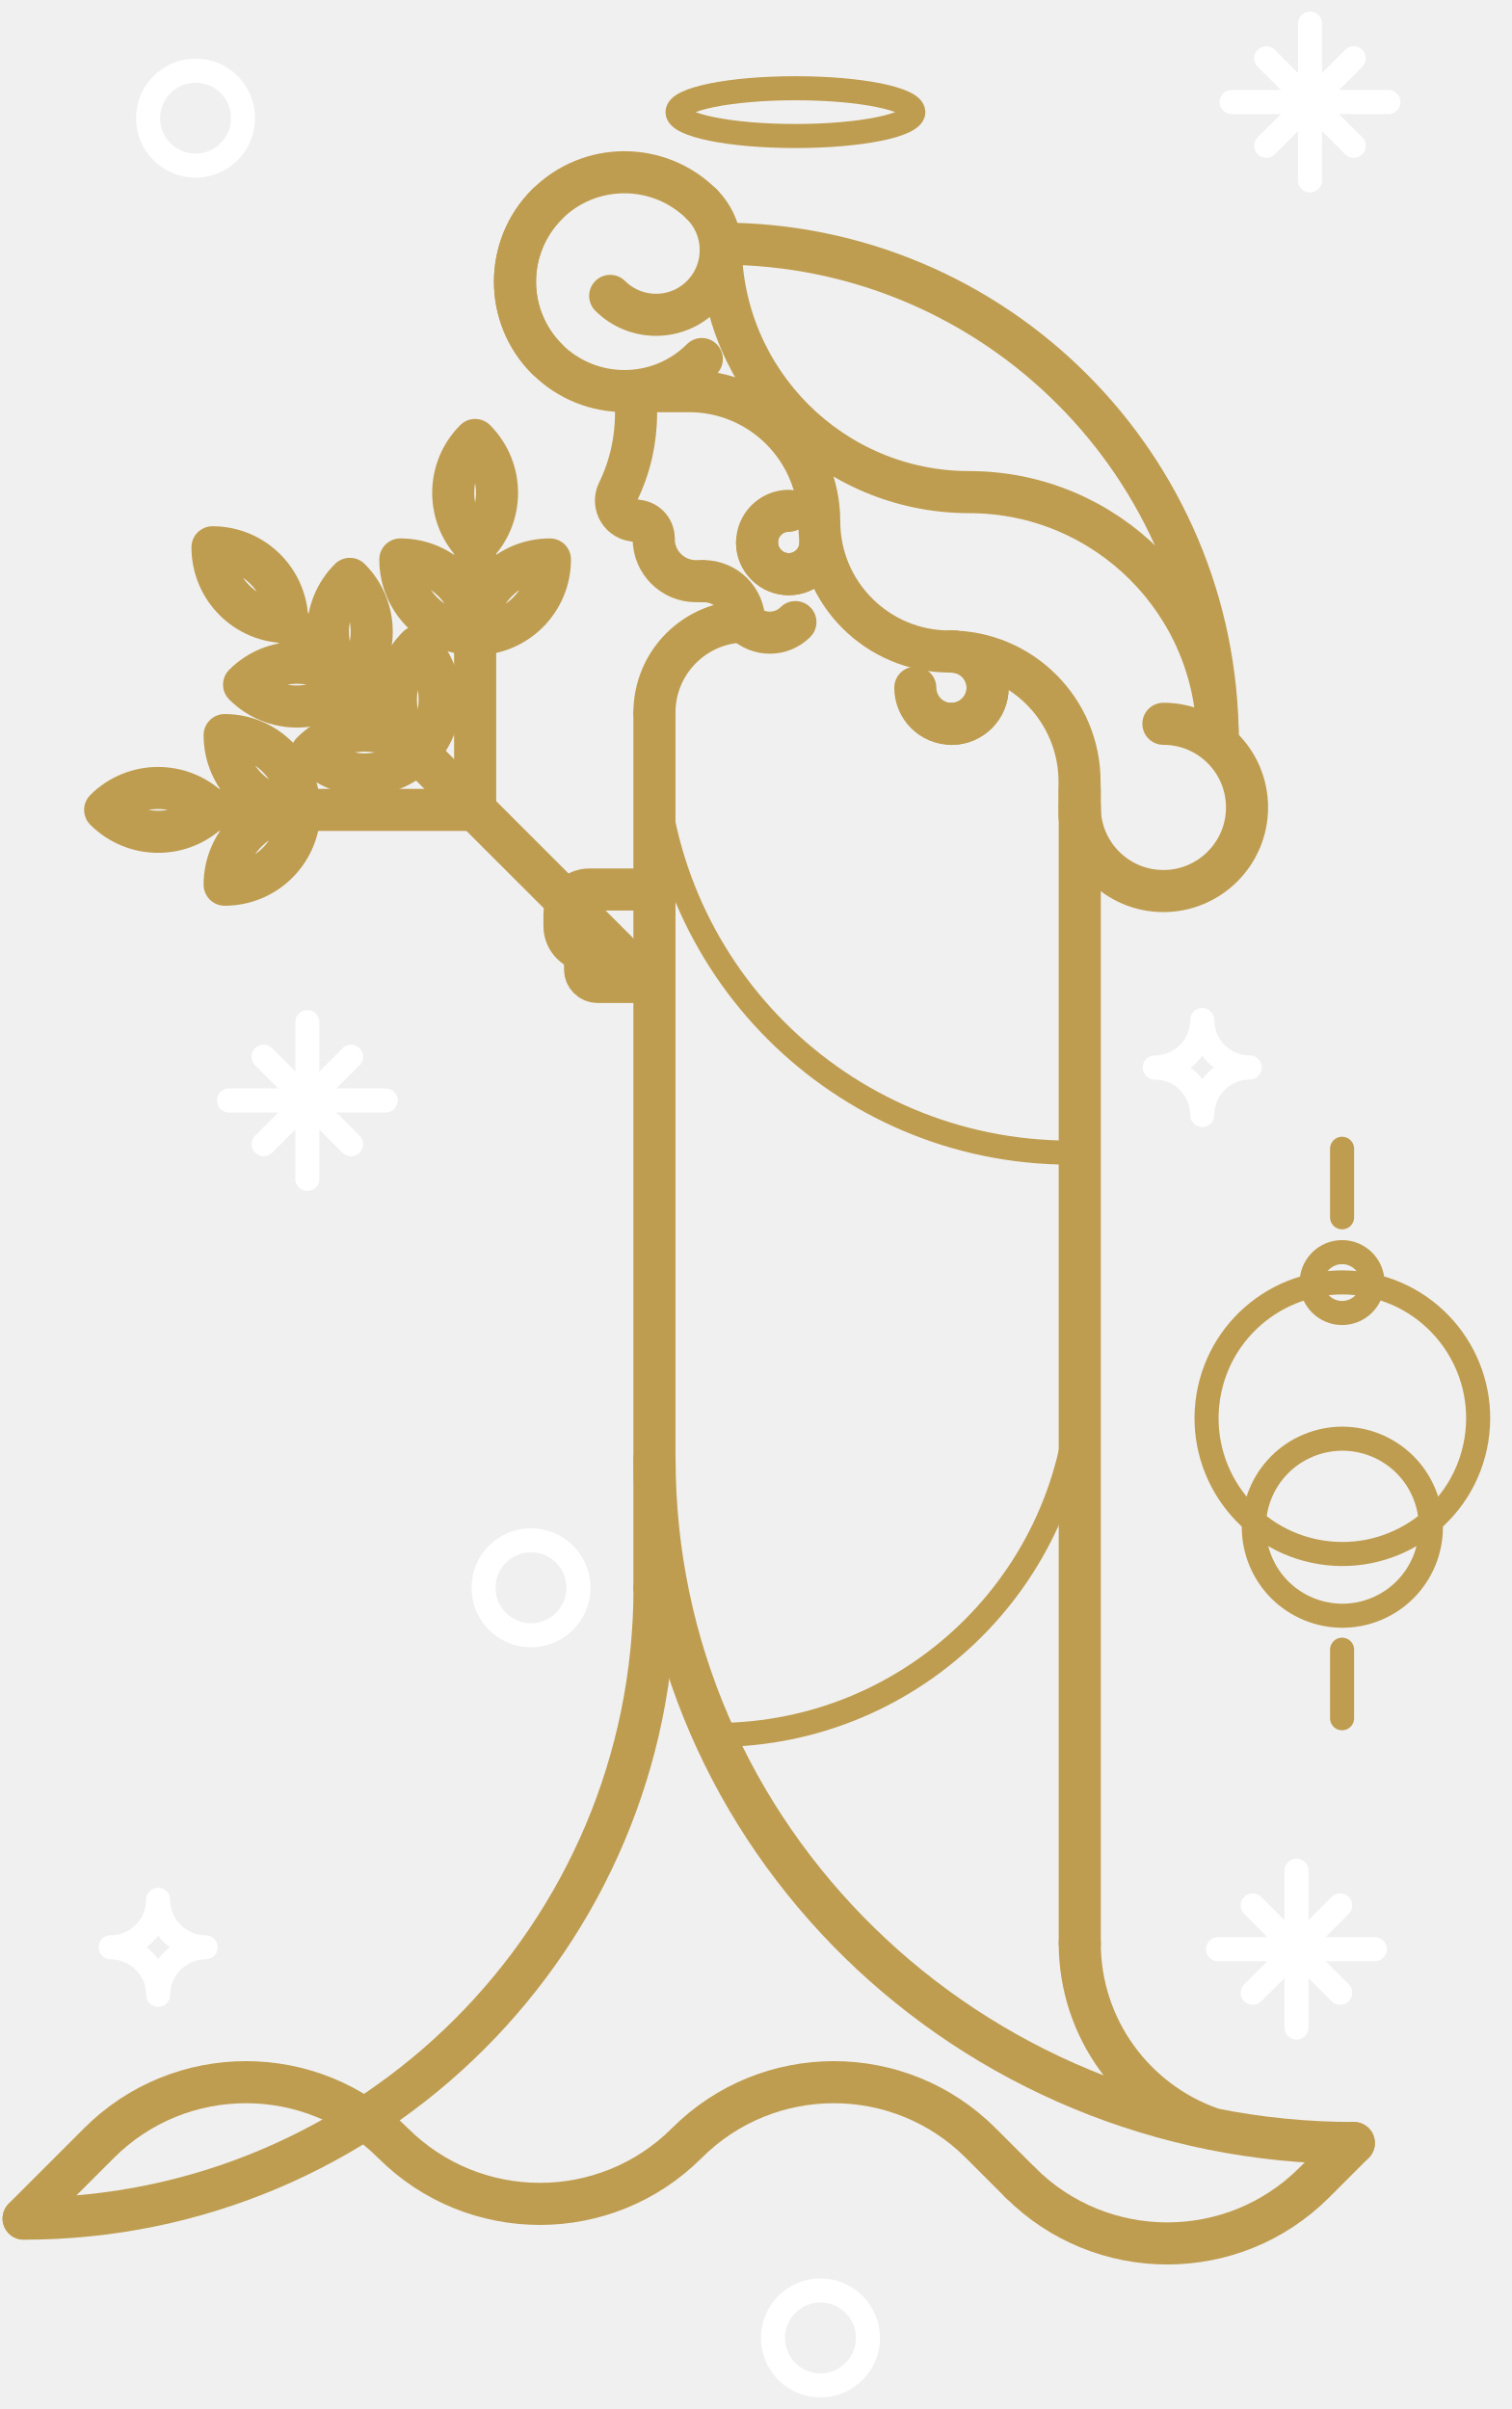
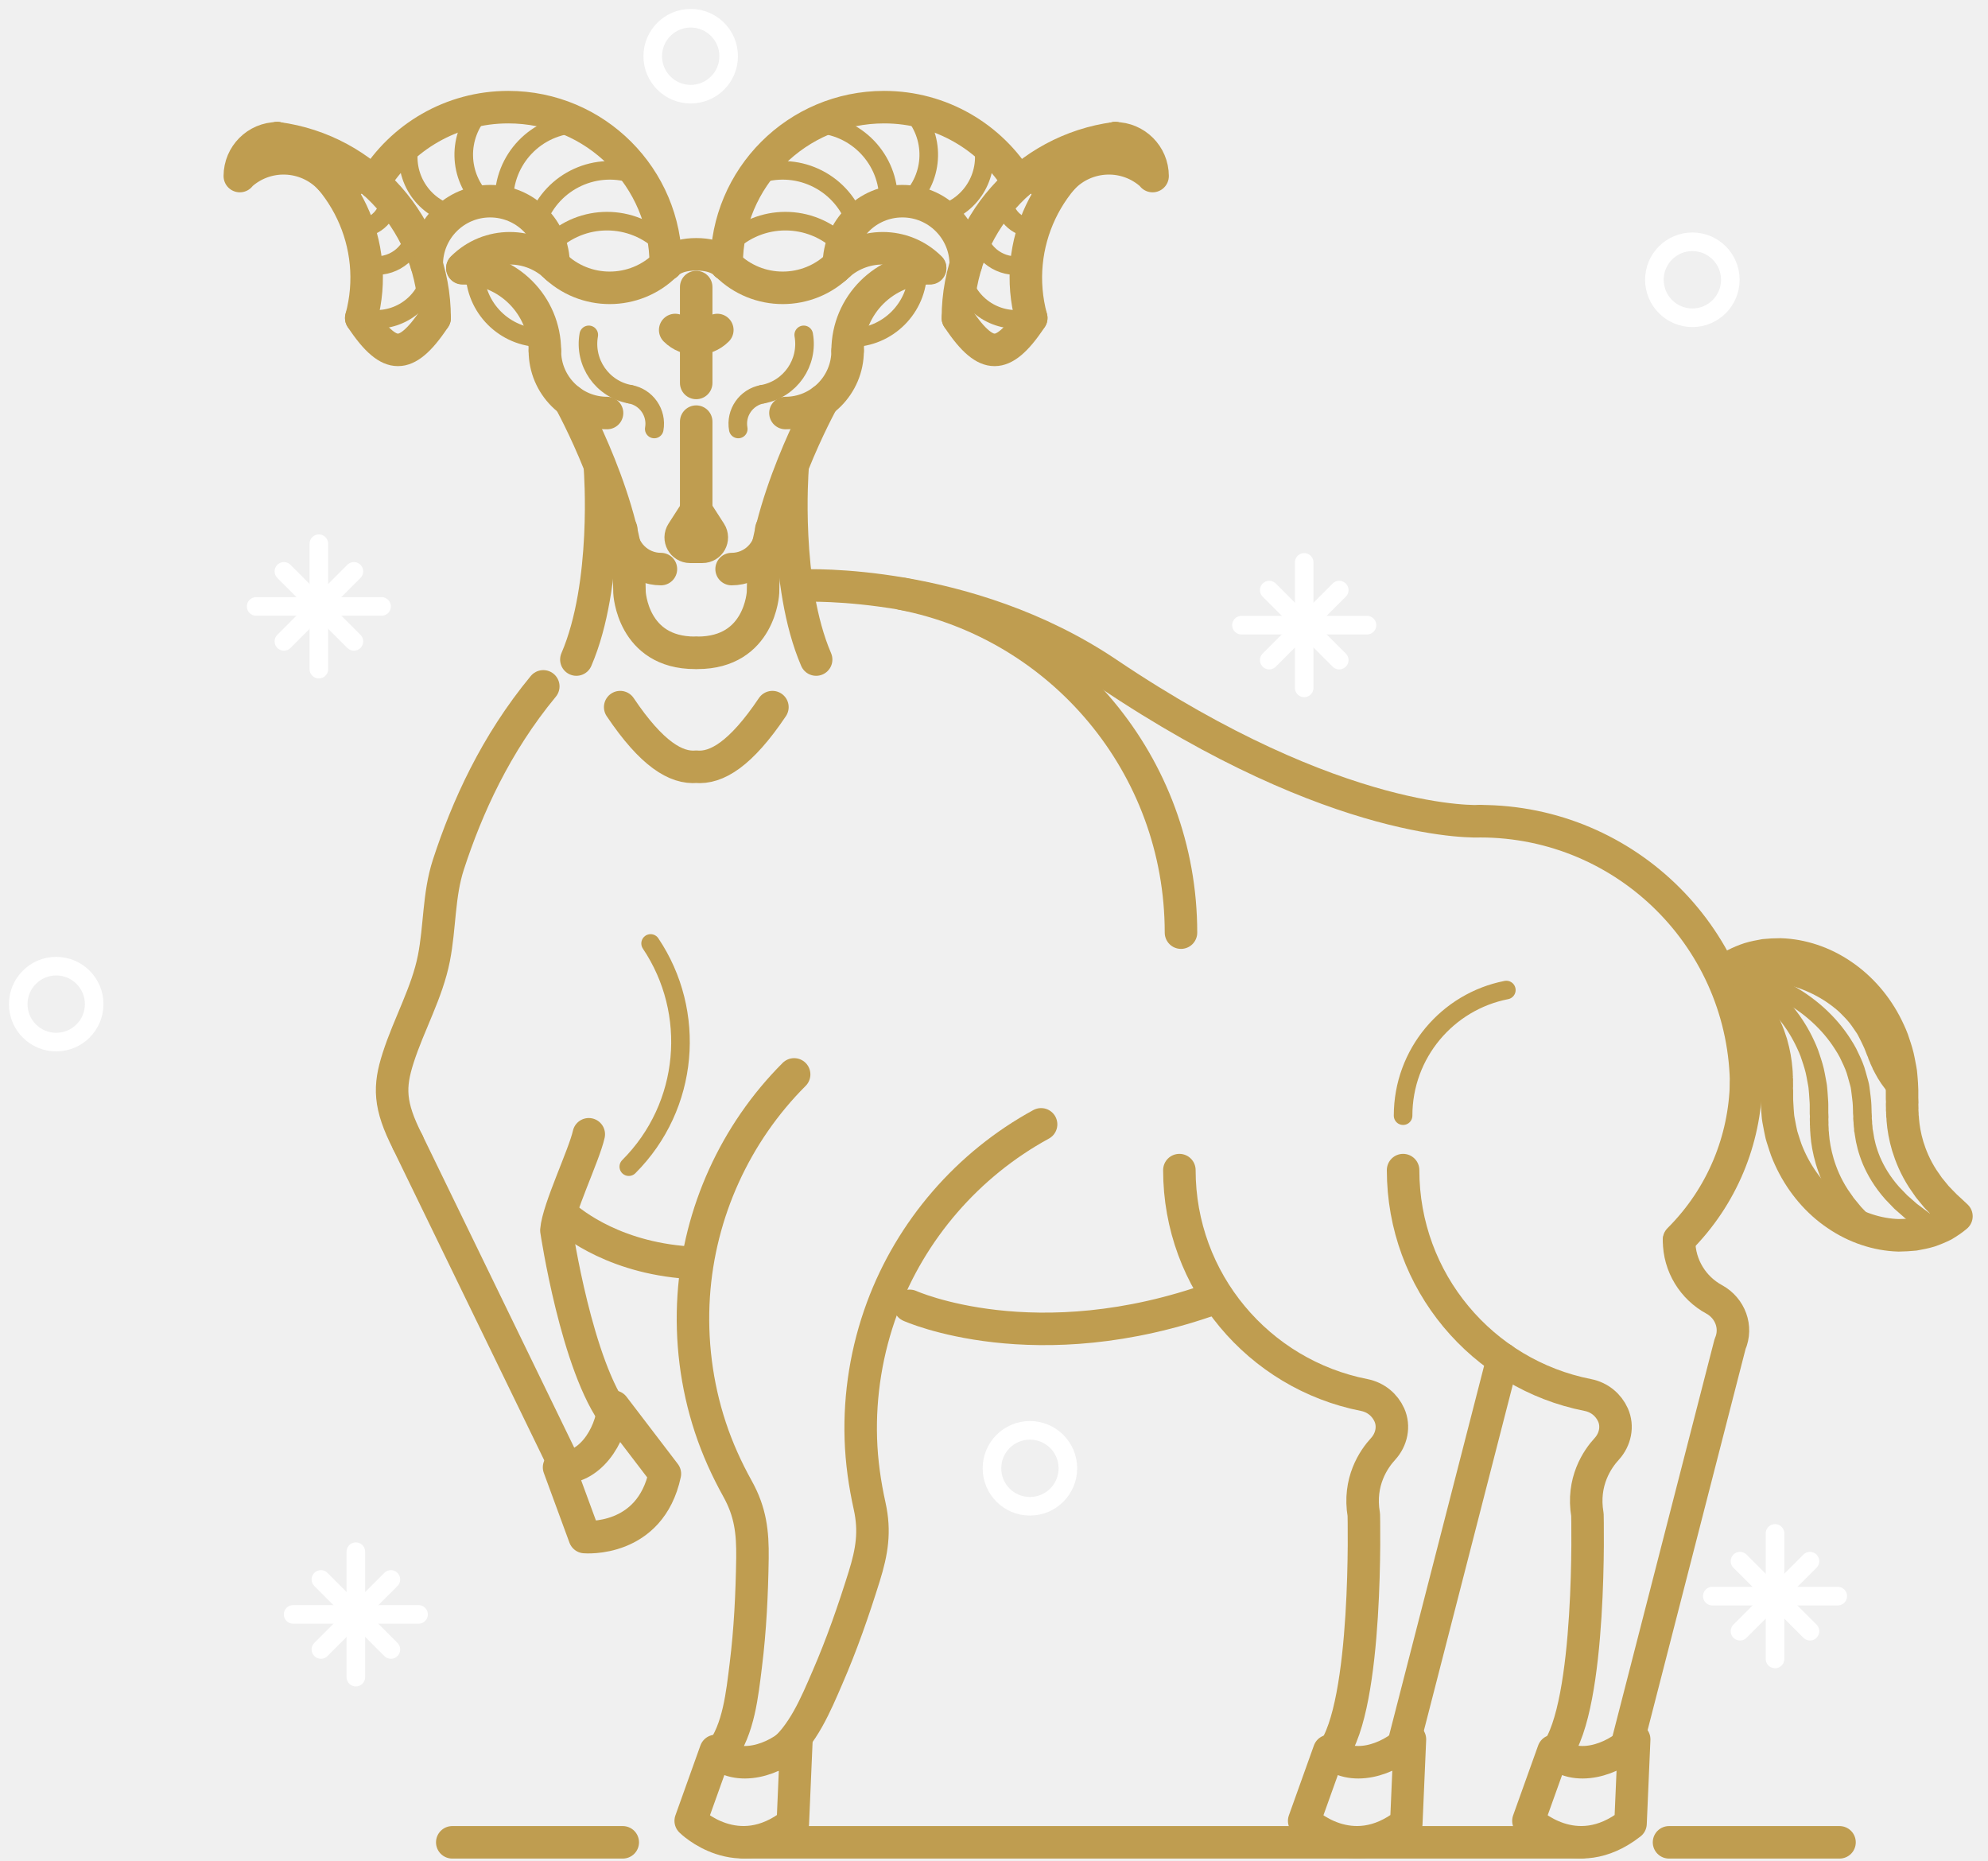
- <svg xmlns="http://www.w3.org/2000/svg" width="64" height="102" viewBox="0 0 64 102" fill="none">
-   <path d="M34.737 101C35.847 101 36.747 100.1 36.747 98.99C36.747 97.88 35.847 96.98 34.737 96.98C33.626 96.98 32.726 97.88 32.726 98.99C32.726 100.1 33.626 101 34.737 101Z" stroke="white" stroke-width="1.019" stroke-miterlimit="10" stroke-linecap="round" stroke-linejoin="round" />
-   <path d="M22.482 69.239C23.592 69.239 24.492 68.338 24.492 67.228C24.492 66.118 23.592 65.218 22.482 65.218C21.372 65.218 20.472 66.118 20.472 67.228C20.472 68.338 21.372 69.239 22.482 69.239Z" stroke="white" stroke-width="1.019" stroke-miterlimit="10" stroke-linecap="round" stroke-linejoin="round" />
-   <path d="M52.911 45.2C51.803 45.2 50.901 46.102 50.901 47.211C50.901 46.102 49.999 45.2 48.891 45.2C49.999 45.2 50.901 44.299 50.901 43.19C50.901 44.299 51.798 45.2 52.911 45.2Z" stroke="white" stroke-width="1.019" stroke-miterlimit="10" stroke-linecap="round" stroke-linejoin="round" />
-   <path d="M8.28 7.013C9.39 7.013 10.29 6.113 10.29 5.003C10.29 3.893 9.39 2.993 8.28 2.993C7.169 2.993 6.269 3.893 6.269 5.003C6.269 6.113 7.169 7.013 8.28 7.013Z" stroke="white" stroke-width="1.019" stroke-miterlimit="10" stroke-linecap="round" stroke-linejoin="round" />
-   <path d="M8.706 82.451C7.598 82.451 6.696 83.353 6.696 84.462C6.696 83.353 5.794 82.451 4.686 82.451C5.794 82.451 6.696 81.55 6.696 80.441C6.696 81.55 7.593 82.451 8.706 82.451Z" stroke="white" stroke-width="1.019" stroke-miterlimit="10" stroke-linecap="round" stroke-linejoin="round" />
-   <path d="M13.012 43.278V49.916" stroke="white" stroke-width="1.019" stroke-miterlimit="10" stroke-linecap="round" stroke-linejoin="round" />
-   <path d="M9.696 46.595H16.329" stroke="white" stroke-width="1.019" stroke-miterlimit="10" stroke-linecap="round" stroke-linejoin="round" />
-   <path d="M11.161 44.743L14.864 48.447" stroke="white" stroke-width="1.019" stroke-miterlimit="10" stroke-linecap="round" stroke-linejoin="round" />
-   <path d="M11.161 48.447L14.864 44.743" stroke="white" stroke-width="1.019" stroke-miterlimit="10" stroke-linecap="round" stroke-linejoin="round" />
-   <path d="M55.462 1V7.637" stroke="white" stroke-width="1.019" stroke-miterlimit="10" stroke-linecap="round" stroke-linejoin="round" />
-   <path d="M52.146 4.321H58.783" stroke="white" stroke-width="1.019" stroke-miterlimit="10" stroke-linecap="round" stroke-linejoin="round" />
-   <path d="M53.611 2.469L57.314 6.173" stroke="white" stroke-width="1.019" stroke-miterlimit="10" stroke-linecap="round" stroke-linejoin="round" />
-   <path d="M53.611 6.173L57.314 2.469" stroke="white" stroke-width="1.019" stroke-miterlimit="10" stroke-linecap="round" stroke-linejoin="round" />
-   <path d="M54.891 79.21V85.847" stroke="white" stroke-width="1.019" stroke-miterlimit="10" stroke-linecap="round" stroke-linejoin="round" />
-   <path d="M51.57 82.531H58.207" stroke="white" stroke-width="1.019" stroke-miterlimit="10" stroke-linecap="round" stroke-linejoin="round" />
-   <path d="M53.039 80.679L56.742 84.378" stroke="white" stroke-width="1.019" stroke-miterlimit="10" stroke-linecap="round" stroke-linejoin="round" />
-   <path d="M53.039 84.378L56.742 80.679" stroke="white" stroke-width="1.019" stroke-miterlimit="10" stroke-linecap="round" stroke-linejoin="round" />
-   <path d="M29.713 15.203C27.906 17.01 24.972 17.01 23.16 15.203C21.352 13.395 21.352 10.461 23.16 8.649C24.968 6.841 27.901 6.841 29.713 8.649" stroke="#BF9D50" stroke-width="1.782" stroke-miterlimit="10" stroke-linecap="round" stroke-linejoin="round" />
-   <path d="M23.16 15.203C21.352 13.395 21.352 10.461 23.16 8.649" stroke="#BF9D50" stroke-width="1.782" stroke-miterlimit="10" stroke-linecap="round" stroke-linejoin="round" />
-   <path d="M29.713 8.649C30.782 9.718 30.782 11.455 29.713 12.528C28.645 13.597 26.907 13.597 25.834 12.528" stroke="#BF9D50" stroke-width="1.782" stroke-miterlimit="10" stroke-linecap="round" stroke-linejoin="round" />
-   <path d="M30.514 10.316C30.514 16.126 35.225 20.837 41.035 20.837C46.846 20.837 51.556 25.548 51.556 31.358" stroke="#BF9D50" stroke-width="1.782" stroke-miterlimit="10" stroke-linecap="round" stroke-linejoin="round" />
-   <path d="M51.556 31.358C51.556 19.738 42.135 10.316 30.514 10.316" stroke="#BF9D50" stroke-width="1.782" stroke-miterlimit="10" stroke-linecap="round" stroke-linejoin="round" />
-   <path d="M26.344 16.562H29.172C32.216 16.562 34.684 19.03 34.684 22.073C34.684 25.117 37.151 27.585 40.195 27.585C43.239 27.585 45.706 30.052 45.706 33.096V34.578" stroke="#BF9D50" stroke-width="1.782" stroke-miterlimit="10" stroke-linecap="round" stroke-linejoin="round" />
-   <path d="M40.283 27.589C41.128 27.589 41.814 28.275 41.814 29.119C41.814 29.964 41.128 30.65 40.283 30.65C39.439 30.65 38.752 29.964 38.752 29.119" stroke="#BF9D50" stroke-width="1.782" stroke-miterlimit="10" stroke-linecap="round" stroke-linejoin="round" />
-   <path d="M40.283 27.589C41.128 27.589 41.814 28.275 41.814 29.119C41.814 29.964 41.128 30.65 40.283 30.65" stroke="#BF9D50" stroke-width="1.782" stroke-miterlimit="10" stroke-linecap="round" stroke-linejoin="round" />
-   <path d="M34.736 22.971C34.736 23.709 34.134 24.312 33.395 24.312C32.656 24.312 32.053 23.709 32.053 22.971C32.053 22.232 32.656 21.629 33.395 21.629" stroke="#BF9D50" stroke-width="1.782" stroke-miterlimit="10" stroke-linecap="round" stroke-linejoin="round" />
-   <path d="M34.736 22.971C34.736 23.71 34.134 24.312 33.395 24.312C32.656 24.312 32.053 23.71 32.053 22.971" stroke="#BF9D50" stroke-width="1.782" stroke-miterlimit="10" stroke-linecap="round" stroke-linejoin="round" />
-   <path d="M49.256 30.646C51.213 30.646 52.797 32.234 52.797 34.187C52.797 36.14 51.209 37.728 49.256 37.728C47.303 37.728 45.715 36.14 45.715 34.187" stroke="#BF9D50" stroke-width="1.782" stroke-miterlimit="10" stroke-linecap="round" stroke-linejoin="round" />
-   <path d="M26.929 16.654V17.503C26.929 18.656 26.67 19.79 26.164 20.824C25.891 21.387 26.3 22.047 26.929 22.047" stroke="#BF9D50" stroke-width="1.782" stroke-miterlimit="10" stroke-linecap="round" stroke-linejoin="round" />
-   <path d="M27.677 22.821C27.677 23.806 28.477 24.607 29.463 24.607H29.727" stroke="#BF9D50" stroke-width="1.782" stroke-miterlimit="10" stroke-linecap="round" stroke-linejoin="round" />
-   <path d="M26.929 22.047C27.343 22.047 27.677 22.381 27.677 22.795" stroke="#BF9D50" stroke-width="1.782" stroke-miterlimit="10" stroke-linecap="round" stroke-linejoin="round" />
-   <path d="M29.788 24.607C30.738 24.607 31.508 25.377 31.508 26.327" stroke="#BF9D50" stroke-width="1.782" stroke-miterlimit="10" stroke-linecap="round" stroke-linejoin="round" />
-   <path d="M33.676 26.34C33.078 26.938 32.106 26.938 31.508 26.34" stroke="#BF9D50" stroke-width="1.782" stroke-miterlimit="10" stroke-linecap="round" stroke-linejoin="round" />
-   <path d="M8.997 23.173C10.747 23.173 12.163 24.589 12.163 26.34C10.413 26.34 8.997 24.924 8.997 23.173Z" stroke="#BF9D50" stroke-width="1.782" stroke-miterlimit="10" stroke-linecap="round" stroke-linejoin="round" />
-   <path d="M10.334 28.988C11.57 27.752 13.575 27.752 14.811 28.988C13.575 30.224 11.57 30.224 10.334 28.988Z" stroke="#BF9D50" stroke-width="1.782" stroke-miterlimit="10" stroke-linecap="round" stroke-linejoin="round" />
-   <path d="M14.811 24.51C13.575 25.746 13.575 27.752 14.811 28.987C16.047 27.752 16.047 25.746 14.811 24.51Z" stroke="#BF9D50" stroke-width="1.782" stroke-miterlimit="10" stroke-linecap="round" stroke-linejoin="round" />
-   <path d="M13.206 31.86C14.442 30.624 16.448 30.624 17.684 31.86C16.448 33.1 14.442 33.1 13.206 31.86Z" stroke="#BF9D50" stroke-width="1.782" stroke-miterlimit="10" stroke-linecap="round" stroke-linejoin="round" />
-   <path d="M17.688 27.382C16.452 28.618 16.452 30.624 17.688 31.86C18.924 30.624 18.924 28.618 17.688 27.382Z" stroke="#BF9D50" stroke-width="1.782" stroke-miterlimit="10" stroke-linecap="round" stroke-linejoin="round" />
-   <path d="M12.163 26.34L26.098 40.27" stroke="#BF9D50" stroke-width="1.782" stroke-miterlimit="10" stroke-linecap="round" stroke-linejoin="round" />
-   <path d="M4.453 34.292C5.689 33.056 7.695 33.056 8.931 34.292C7.699 35.528 5.693 35.528 4.453 34.292Z" stroke="#BF9D50" stroke-width="1.782" stroke-miterlimit="10" stroke-linecap="round" stroke-linejoin="round" />
-   <path d="M9.511 37.459C9.511 35.709 10.927 34.292 12.678 34.292C12.678 36.043 11.262 37.459 9.511 37.459Z" stroke="#BF9D50" stroke-width="1.782" stroke-miterlimit="10" stroke-linecap="round" stroke-linejoin="round" />
-   <path d="M9.511 31.125C9.511 32.876 10.927 34.292 12.678 34.292C12.678 32.542 11.262 31.125 9.511 31.125Z" stroke="#BF9D50" stroke-width="1.782" stroke-miterlimit="10" stroke-linecap="round" stroke-linejoin="round" />
-   <path d="M8.935 34.292H20.116" stroke="#BF9D50" stroke-width="1.782" stroke-miterlimit="10" stroke-linecap="round" stroke-linejoin="round" />
-   <path d="M20.116 18.629C18.88 19.865 18.88 21.871 20.116 23.107C21.352 21.871 21.352 19.87 20.116 18.629Z" stroke="#BF9D50" stroke-width="1.782" stroke-miterlimit="10" stroke-linecap="round" stroke-linejoin="round" />
-   <path d="M23.283 23.688C21.532 23.688 20.116 25.104 20.116 26.854C21.866 26.854 23.283 25.438 23.283 23.688Z" stroke="#BF9D50" stroke-width="1.782" stroke-miterlimit="10" stroke-linecap="round" stroke-linejoin="round" />
-   <path d="M16.949 23.688C18.7 23.688 20.116 25.104 20.116 26.854C18.37 26.854 16.949 25.438 16.949 23.688Z" stroke="#BF9D50" stroke-width="1.782" stroke-miterlimit="10" stroke-linecap="round" stroke-linejoin="round" />
-   <path d="M20.116 23.111V34.292" stroke="#BF9D50" stroke-width="1.782" stroke-miterlimit="10" stroke-linecap="round" stroke-linejoin="round" />
-   <path d="M57.319 90.738C40.969 90.738 27.712 77.767 27.712 61.765" stroke="#BF9D50" stroke-width="1.782" stroke-miterlimit="10" stroke-linecap="round" stroke-linejoin="round" />
-   <path d="M27.712 67.228C27.712 81.981 15.753 93.941 1 93.941" stroke="#BF9D50" stroke-width="1.782" stroke-miterlimit="10" stroke-linecap="round" stroke-linejoin="round" />
-   <path d="M45.715 58.044C45.715 66.56 38.814 73.461 30.299 73.461" stroke="#BF9D50" stroke-width="1.019" stroke-miterlimit="10" stroke-linecap="round" stroke-linejoin="round" />
-   <path d="M27.708 30.171C27.708 28.042 29.436 26.314 31.565 26.314" stroke="#BF9D50" stroke-width="1.782" stroke-miterlimit="10" stroke-linecap="round" stroke-linejoin="round" />
-   <path d="M45.315 48.803C35.59 48.803 27.708 40.921 27.708 31.196" stroke="#BF9D50" stroke-width="1.019" stroke-miterlimit="10" stroke-linecap="round" stroke-linejoin="round" />
-   <path d="M45.715 33.417V82.276" stroke="#BF9D50" stroke-width="1.782" stroke-miterlimit="10" stroke-linecap="round" stroke-linejoin="round" />
-   <path d="M27.708 67.228V30.21" stroke="#BF9D50" stroke-width="1.782" stroke-miterlimit="10" stroke-linecap="round" stroke-linejoin="round" />
-   <path d="M1 93.932L4.193 90.739C7.629 87.303 13.201 87.303 16.637 90.739C20.072 94.174 25.645 94.174 29.08 90.739C32.515 87.303 38.088 87.303 41.523 90.739L43.199 92.414" stroke="#BF9D50" stroke-width="1.782" stroke-miterlimit="10" stroke-linecap="round" stroke-linejoin="round" />
-   <path d="M43.199 92.414C46.635 95.849 52.207 95.849 55.643 92.414L57.319 90.738" stroke="#BF9D50" stroke-width="1.782" stroke-miterlimit="10" stroke-linecap="round" stroke-linejoin="round" />
-   <path d="M51.262 90.114C48.033 88.974 45.715 85.895 45.715 82.275" stroke="#BF9D50" stroke-width="1.782" stroke-miterlimit="10" stroke-linecap="round" stroke-linejoin="round" />
-   <path d="M27.708 37.662H24.959C24.374 37.662 23.899 38.137 23.899 38.722V39.214C23.899 39.799 24.374 40.274 24.959 40.274H25.451H26.08" stroke="#BF9D50" stroke-width="1.782" stroke-miterlimit="10" stroke-linecap="round" stroke-linejoin="round" />
-   <path d="M27.69 41.576H25.297C25.007 41.576 24.77 41.339 24.77 41.049V40.802C24.77 40.512 25.007 40.274 25.297 40.274" stroke="#BF9D50" stroke-width="1.782" stroke-miterlimit="10" stroke-linecap="round" stroke-linejoin="round" />
-   <path d="M33.676 5.759C36.434 5.759 38.669 5.306 38.669 4.747C38.669 4.189 36.434 3.736 33.676 3.736C30.919 3.736 28.684 4.189 28.684 4.747C28.684 5.306 30.919 5.759 33.676 5.759Z" stroke="#BF9D50" stroke-width="1.019" stroke-miterlimit="10" stroke-linecap="round" stroke-linejoin="round" />
-   <path d="M62.508 60.97C63.016 57.836 60.888 54.883 57.754 54.374C54.62 53.866 51.667 55.994 51.158 59.128C50.65 62.262 52.778 65.215 55.912 65.724C59.046 66.232 61.999 64.104 62.508 60.97Z" stroke="#BF9D50" stroke-width="1.019" stroke-miterlimit="10" stroke-linecap="round" stroke-linejoin="round" />
-   <path d="M58.268 68.126C60.18 67.334 61.088 65.142 60.296 63.23C59.504 61.318 57.312 60.41 55.399 61.202C53.487 61.994 52.579 64.186 53.371 66.098C54.163 68.01 56.356 68.918 58.268 68.126Z" stroke="#BF9D50" stroke-width="1.019" stroke-miterlimit="10" stroke-linecap="round" stroke-linejoin="round" />
-   <path d="M56.821 55.594C57.533 55.594 58.11 55.017 58.11 54.305C58.11 53.594 57.533 53.017 56.821 53.017C56.11 53.017 55.533 53.594 55.533 54.305C55.533 55.017 56.11 55.594 56.821 55.594Z" stroke="#BF9D50" stroke-width="1.019" stroke-miterlimit="10" stroke-linecap="round" stroke-linejoin="round" />
-   <path d="M56.821 48.64V51.543" stroke="#BF9D50" stroke-width="1.019" stroke-miterlimit="10" stroke-linecap="round" stroke-linejoin="round" />
-   <path d="M56.821 69.85V72.753" stroke="#BF9D50" stroke-width="1.019" stroke-miterlimit="10" stroke-linecap="round" stroke-linejoin="round" />
+ <svg xmlns="http://www.w3.org/2000/svg" width="109" height="102" viewBox="0 0 109 102" fill="none">
+   <path d="M37.871 5.163C39.02 5.163 39.952 4.231 39.952 3.082C39.952 1.932 39.02 1 37.871 1C36.721 1 35.789 1.932 35.789 3.082C35.789 4.231 36.721 5.163 37.871 5.163Z" stroke="white" stroke-width="1.019" stroke-miterlimit="10" stroke-linecap="round" stroke-linejoin="round" />
+   <path d="M3.082 57.13C4.231 57.13 5.163 56.199 5.163 55.049C5.163 53.899 4.231 52.967 3.082 52.967C1.932 52.967 1 53.899 1 55.049C1 56.199 1.932 57.13 3.082 57.13Z" stroke="white" stroke-width="1.019" stroke-miterlimit="10" stroke-linecap="round" stroke-linejoin="round" />
+   <path d="M92.79 17.42C93.94 17.42 94.872 16.488 94.872 15.338C94.872 14.188 93.94 13.256 92.79 13.256C91.641 13.256 90.709 14.188 90.709 15.338C90.709 16.488 91.641 17.42 92.79 17.42Z" stroke="white" stroke-width="1.019" stroke-miterlimit="10" stroke-linecap="round" stroke-linejoin="round" />
+   <path d="M56.469 82.577C57.619 82.577 58.551 81.645 58.551 80.495C58.551 79.346 57.619 78.414 56.469 78.414C55.319 78.414 54.388 79.346 54.388 80.495C54.388 81.645 55.319 82.577 56.469 82.577Z" stroke="white" stroke-width="1.019" stroke-miterlimit="10" stroke-linecap="round" stroke-linejoin="round" />
+   <path d="M17.483 29.807V36.684" stroke="white" stroke-width="1.019" stroke-miterlimit="10" stroke-linecap="round" stroke-linejoin="round" />
+   <path d="M14.044 33.246H20.921" stroke="white" stroke-width="1.019" stroke-miterlimit="10" stroke-linecap="round" stroke-linejoin="round" />
+   <path d="M15.566 31.324L19.404 35.162" stroke="white" stroke-width="1.019" stroke-miterlimit="10" stroke-linecap="round" stroke-linejoin="round" />
+   <path d="M15.566 35.162L19.404 31.324" stroke="white" stroke-width="1.019" stroke-miterlimit="10" stroke-linecap="round" stroke-linejoin="round" />
+   <path d="M71.507 30.833V37.71" stroke="white" stroke-width="1.019" stroke-miterlimit="10" stroke-linecap="round" stroke-linejoin="round" />
+   <path d="M68.069 34.272H74.951" stroke="white" stroke-width="1.019" stroke-miterlimit="10" stroke-linecap="round" stroke-linejoin="round" />
+   <path d="M69.591 32.351L73.428 36.188" stroke="white" stroke-width="1.019" stroke-miterlimit="10" stroke-linecap="round" stroke-linejoin="round" />
+   <path d="M69.591 36.188L73.428 32.351" stroke="white" stroke-width="1.019" stroke-miterlimit="10" stroke-linecap="round" stroke-linejoin="round" />
+   <path d="M19.511 85.067V91.944" stroke="white" stroke-width="1.019" stroke-miterlimit="10" stroke-linecap="round" stroke-linejoin="round" />
+   <path d="M16.072 88.505H22.949" stroke="white" stroke-width="1.019" stroke-miterlimit="10" stroke-linecap="round" stroke-linejoin="round" />
+   <path d="M17.595 86.589L21.432 90.427" stroke="white" stroke-width="1.019" stroke-miterlimit="10" stroke-linecap="round" stroke-linejoin="round" />
+   <path d="M17.595 90.427L21.432 86.589" stroke="white" stroke-width="1.019" stroke-miterlimit="10" stroke-linecap="round" stroke-linejoin="round" />
+   <path d="M97.323 84.065V90.947" stroke="white" stroke-width="1.019" stroke-miterlimit="10" stroke-linecap="round" stroke-linejoin="round" />
+   <path d="M93.885 87.503H100.762" stroke="white" stroke-width="1.019" stroke-miterlimit="10" stroke-linecap="round" stroke-linejoin="round" />
+   <path d="M95.402 85.587L99.239 89.425" stroke="white" stroke-width="1.019" stroke-miterlimit="10" stroke-linecap="round" stroke-linejoin="round" />
+   <path d="M95.402 89.425L99.239 85.587" stroke="white" stroke-width="1.019" stroke-miterlimit="10" stroke-linecap="round" stroke-linejoin="round" />
+   <path d="M94.638 53.322C95.421 53.206 96.224 53.186 96.997 53.279C98.354 53.429 99.628 53.916 100.645 54.66C100.898 54.849 101.146 55.044 101.355 55.268C101.574 55.487 101.783 55.71 101.953 55.958C102.041 56.08 102.128 56.206 102.211 56.333C102.299 56.455 102.357 56.596 102.43 56.727C102.498 56.858 102.561 56.994 102.624 57.13L102.673 57.233L102.702 57.301L102.756 57.437L102.809 57.573L102.834 57.641L102.848 57.67C102.868 57.714 102.887 57.753 102.902 57.797C102.921 57.889 102.97 57.967 103.004 58.055C103.023 58.098 103.028 58.147 103.052 58.186C103.077 58.225 103.096 58.269 103.116 58.312C103.14 58.356 103.145 58.405 103.174 58.444C103.198 58.483 103.223 58.526 103.242 58.57C103.422 58.925 103.665 59.29 104.015 59.684" stroke="#BF9D50" stroke-width="1.019" stroke-miterlimit="10" stroke-linecap="round" stroke-linejoin="round" />
+   <path d="M38.172 15.737V20.994" stroke="#BF9D50" stroke-width="1.782" stroke-miterlimit="10" stroke-linecap="round" stroke-linejoin="round" />
+   <path d="M38.172 23.115V28.377" stroke="#BF9D50" stroke-width="1.782" stroke-miterlimit="10" stroke-linecap="round" stroke-linejoin="round" />
+   <path d="M39.33 18.091C38.693 18.728 37.657 18.728 37.02 18.091" stroke="#BF9D50" stroke-width="1.782" stroke-miterlimit="10" stroke-linecap="round" stroke-linejoin="round" />
+   <path d="M38.114 29.977H37.837C37.433 29.977 37.185 29.529 37.404 29.189L38.114 28.085H38.236L38.946 29.189C39.164 29.529 38.921 29.977 38.513 29.977H38.236H38.114Z" stroke="#BF9D50" stroke-width="1.782" stroke-miterlimit="10" stroke-linecap="round" stroke-linejoin="round" />
+   <path d="M39.792 14.487C39.792 14.487 39.422 13.942 38.177 13.942C36.927 13.942 36.562 14.487 36.562 14.487" stroke="#BF9D50" stroke-width="1.782" stroke-miterlimit="10" stroke-linecap="round" stroke-linejoin="round" />
+   <path d="M33.284 22.643C31.402 22.643 29.875 21.116 29.875 19.233" stroke="#BF9D50" stroke-width="1.782" stroke-miterlimit="10" stroke-linecap="round" stroke-linejoin="round" />
+   <path d="M36.237 31.198C35.035 31.198 34.063 30.225 34.063 29.024" stroke="#BF9D50" stroke-width="1.782" stroke-miterlimit="10" stroke-linecap="round" stroke-linejoin="round" />
+   <path d="M25.352 14.706C27.852 14.706 29.875 16.734 29.875 19.229" stroke="#BF9D50" stroke-width="1.782" stroke-miterlimit="10" stroke-linecap="round" stroke-linejoin="round" />
+   <path d="M31.237 21.957C31.237 21.957 34.515 27.842 34.515 32.482C34.515 32.482 34.666 35.789 38.104 35.789" stroke="#BF9D50" stroke-width="1.782" stroke-miterlimit="10" stroke-linecap="round" stroke-linejoin="round" />
+   <path d="M26.033 14.847C26.033 16.875 27.677 18.519 29.705 18.519" stroke="#BF9D50" stroke-width="1.019" stroke-miterlimit="10" stroke-linecap="round" stroke-linejoin="round" />
+   <path d="M30.546 14.686C29.111 13.251 26.787 13.251 25.352 14.686" stroke="#BF9D50" stroke-width="1.782" stroke-miterlimit="10" stroke-linecap="round" stroke-linejoin="round" />
+   <path d="M20.498 10.008C22.015 7.527 24.749 5.874 27.871 5.874C32.642 5.874 36.504 9.74 36.504 14.506" stroke="#BF9D50" stroke-width="1.782" stroke-miterlimit="10" stroke-linecap="round" stroke-linejoin="round" />
+   <path d="M23.397 14.506C23.397 12.585 24.953 11.029 26.874 11.029C28.795 11.029 30.352 12.585 30.352 14.506" stroke="#BF9D50" stroke-width="1.782" stroke-miterlimit="10" stroke-linecap="round" stroke-linejoin="round" />
+   <path d="M36.504 14.506C34.807 16.204 32.049 16.204 30.352 14.506" stroke="#BF9D50" stroke-width="1.782" stroke-miterlimit="10" stroke-linecap="round" stroke-linejoin="round" />
+   <path d="M15.197 7.576C20.07 8.218 23.83 12.386 23.83 17.434" stroke="#BF9D50" stroke-width="1.782" stroke-miterlimit="10" stroke-linecap="round" stroke-linejoin="round" />
+   <path d="M15.197 7.576C18.874 9.258 20.902 13.402 19.807 17.434" stroke="#BF9D50" stroke-width="1.782" stroke-miterlimit="10" stroke-linecap="round" stroke-linejoin="round" />
+   <path d="M23.83 17.434C22.978 18.733 22.346 19.18 21.831 19.18H21.806C21.291 19.18 20.659 18.733 19.807 17.434" stroke="#BF9D50" stroke-width="1.782" stroke-miterlimit="10" stroke-linecap="round" stroke-linejoin="round" />
+   <path d="M18.1 9.784C16.773 8.373 14.555 8.305 13.149 9.633V9.652C13.149 8.51 14.078 7.581 15.221 7.581" stroke="#BF9D50" stroke-width="1.782" stroke-miterlimit="10" stroke-linecap="round" stroke-linejoin="round" />
+   <path d="M34.544 21.612C33.022 21.339 32.01 19.88 32.282 18.358" stroke="#BF9D50" stroke-width="1.019" stroke-miterlimit="10" stroke-linecap="round" stroke-linejoin="round" />
+   <path d="M34.544 21.612C35.439 21.772 36.032 22.628 35.872 23.518" stroke="#BF9D50" stroke-width="1.019" stroke-miterlimit="10" stroke-linecap="round" stroke-linejoin="round" />
+   <path d="M30.172 13.412C31.889 11.695 34.675 11.695 36.392 13.412" stroke="#BF9D50" stroke-width="1.019" stroke-miterlimit="10" stroke-linecap="round" stroke-linejoin="round" />
+   <path d="M29.471 12.089C30.293 9.9 32.73 8.787 34.919 9.609" stroke="#BF9D50" stroke-width="1.019" stroke-miterlimit="10" stroke-linecap="round" stroke-linejoin="round" />
+   <path d="M27.638 11.029C27.589 8.738 29.408 6.836 31.699 6.788" stroke="#BF9D50" stroke-width="1.019" stroke-miterlimit="10" stroke-linecap="round" stroke-linejoin="round" />
+   <path d="M26.524 11.053C25.104 9.691 25.055 7.439 26.417 6.019" stroke="#BF9D50" stroke-width="1.019" stroke-miterlimit="10" stroke-linecap="round" stroke-linejoin="round" />
+   <path d="M24.754 11.743C23.027 11.262 22.02 9.467 22.502 7.741" stroke="#BF9D50" stroke-width="1.019" stroke-miterlimit="10" stroke-linecap="round" stroke-linejoin="round" />
+   <path d="M23.591 15.27C23.134 16.899 21.446 17.847 19.817 17.395" stroke="#BF9D50" stroke-width="1.019" stroke-miterlimit="10" stroke-linecap="round" stroke-linejoin="round" />
+   <path d="M22.721 12.994C22.4 14.132 21.218 14.798 20.08 14.482" stroke="#BF9D50" stroke-width="1.019" stroke-miterlimit="10" stroke-linecap="round" stroke-linejoin="round" />
+   <path d="M21.33 10.829C21.344 11.739 20.625 12.488 19.715 12.502" stroke="#BF9D50" stroke-width="1.019" stroke-miterlimit="10" stroke-linecap="round" stroke-linejoin="round" />
+   <path d="M19.817 9.434C19.827 10.046 19.34 10.547 18.733 10.562" stroke="#BF9D50" stroke-width="1.019" stroke-miterlimit="10" stroke-linecap="round" stroke-linejoin="round" />
+   <path d="M43.065 22.643C44.947 22.643 46.474 21.116 46.474 19.234" stroke="#BF9D50" stroke-width="1.782" stroke-miterlimit="10" stroke-linecap="round" stroke-linejoin="round" />
+   <path d="M40.113 31.198C41.314 31.198 42.287 30.225 42.287 29.024" stroke="#BF9D50" stroke-width="1.782" stroke-miterlimit="10" stroke-linecap="round" stroke-linejoin="round" />
+   <path d="M50.998 14.706C48.498 14.706 46.474 16.734 46.474 19.229" stroke="#BF9D50" stroke-width="1.782" stroke-miterlimit="10" stroke-linecap="round" stroke-linejoin="round" />
+   <path d="M45.113 21.957C45.113 21.957 41.835 27.842 41.835 32.482C41.835 32.482 41.684 35.789 38.245 35.789" stroke="#BF9D50" stroke-width="1.782" stroke-miterlimit="10" stroke-linecap="round" stroke-linejoin="round" />
+   <path d="M50.317 14.847C50.317 16.875 48.673 18.519 46.645 18.519" stroke="#BF9D50" stroke-width="1.019" stroke-miterlimit="10" stroke-linecap="round" stroke-linejoin="round" />
+   <path d="M45.803 14.686C47.238 13.251 49.563 13.251 50.998 14.686" stroke="#BF9D50" stroke-width="1.782" stroke-miterlimit="10" stroke-linecap="round" stroke-linejoin="round" />
+   <path d="M55.846 10.008C54.329 7.527 51.596 5.874 48.473 5.874C43.702 5.874 39.84 9.74 39.84 14.506" stroke="#BF9D50" stroke-width="1.782" stroke-miterlimit="10" stroke-linecap="round" stroke-linejoin="round" />
+   <path d="M52.953 14.506C52.953 12.585 51.396 11.029 49.475 11.029C47.554 11.029 45.998 12.585 45.998 14.506" stroke="#BF9D50" stroke-width="1.782" stroke-miterlimit="10" stroke-linecap="round" stroke-linejoin="round" />
+   <path d="M39.84 14.506C41.538 16.204 44.295 16.204 45.993 14.506" stroke="#BF9D50" stroke-width="1.782" stroke-miterlimit="10" stroke-linecap="round" stroke-linejoin="round" />
+   <path d="M61.153 7.576C56.279 8.218 52.52 12.386 52.52 17.434" stroke="#BF9D50" stroke-width="1.782" stroke-miterlimit="10" stroke-linecap="round" stroke-linejoin="round" />
+   <path d="M61.153 7.576C57.476 9.258 55.448 13.402 56.542 17.434" stroke="#BF9D50" stroke-width="1.782" stroke-miterlimit="10" stroke-linecap="round" stroke-linejoin="round" />
+   <path d="M52.52 17.434C53.371 18.733 54.003 19.18 54.519 19.18H54.543C55.059 19.18 55.691 18.733 56.542 17.434" stroke="#BF9D50" stroke-width="1.782" stroke-miterlimit="10" stroke-linecap="round" stroke-linejoin="round" />
+   <path d="M58.244 9.784C59.572 8.373 61.79 8.305 63.195 9.633V9.652C63.195 8.51 62.266 7.581 61.123 7.581" stroke="#BF9D50" stroke-width="1.782" stroke-miterlimit="10" stroke-linecap="round" stroke-linejoin="round" />
+   <path d="M41.805 21.612C43.328 21.34 44.339 19.881 44.067 18.358" stroke="#BF9D50" stroke-width="1.019" stroke-miterlimit="10" stroke-linecap="round" stroke-linejoin="round" />
+   <path d="M41.805 21.612C40.91 21.772 40.317 22.628 40.478 23.518" stroke="#BF9D50" stroke-width="1.019" stroke-miterlimit="10" stroke-linecap="round" stroke-linejoin="round" />
+   <path d="M46.173 13.412C44.456 11.695 41.669 11.695 39.952 13.412" stroke="#BF9D50" stroke-width="1.019" stroke-miterlimit="10" stroke-linecap="round" stroke-linejoin="round" />
+   <path d="M46.878 12.089C46.056 9.9 43.62 8.787 41.431 9.609" stroke="#BF9D50" stroke-width="1.019" stroke-miterlimit="10" stroke-linecap="round" stroke-linejoin="round" />
+   <path d="M48.712 11.029C48.76 8.738 46.941 6.836 44.651 6.788" stroke="#BF9D50" stroke-width="1.019" stroke-miterlimit="10" stroke-linecap="round" stroke-linejoin="round" />
+   <path d="M49.825 11.053C51.246 9.692 51.294 7.44 49.932 6.02" stroke="#BF9D50" stroke-width="1.019" stroke-miterlimit="10" stroke-linecap="round" stroke-linejoin="round" />
+   <path d="M51.596 11.743C53.322 11.262 54.329 9.467 53.848 7.741" stroke="#BF9D50" stroke-width="1.019" stroke-miterlimit="10" stroke-linecap="round" stroke-linejoin="round" />
+   <path d="M52.758 15.27C53.215 16.899 54.903 17.847 56.532 17.395" stroke="#BF9D50" stroke-width="1.019" stroke-miterlimit="10" stroke-linecap="round" stroke-linejoin="round" />
+   <path d="M53.629 12.994C53.95 14.132 55.132 14.798 56.27 14.482" stroke="#BF9D50" stroke-width="1.019" stroke-miterlimit="10" stroke-linecap="round" stroke-linejoin="round" />
+   <path d="M55.02 10.829C55.005 11.739 55.725 12.488 56.634 12.502" stroke="#BF9D50" stroke-width="1.019" stroke-miterlimit="10" stroke-linecap="round" stroke-linejoin="round" />
+   <path d="M56.532 9.434C56.523 10.046 57.009 10.547 57.617 10.562" stroke="#BF9D50" stroke-width="1.019" stroke-miterlimit="10" stroke-linecap="round" stroke-linejoin="round" />
+   <path d="M31.602 36.158C33.382 32.025 32.9 25.746 32.9 25.746" stroke="#BF9D50" stroke-width="1.782" stroke-miterlimit="10" stroke-linecap="round" stroke-linejoin="round" />
+   <path d="M43.449 25.746C43.449 25.746 42.968 32.02 44.748 36.158" stroke="#BF9D50" stroke-width="1.782" stroke-miterlimit="10" stroke-linecap="round" stroke-linejoin="round" />
+   <path d="M42.35 38.766C40.619 41.343 39.286 42.136 38.163 42.034H38.192C37.068 42.131 35.736 41.343 34.004 38.766" stroke="#BF9D50" stroke-width="1.782" stroke-miterlimit="10" stroke-linecap="round" stroke-linejoin="round" />
+   <path d="M95.742 59.621C95.742 51.557 89.206 45.02 81.142 45.02" stroke="#BF9D50" stroke-width="1.782" stroke-miterlimit="10" stroke-linecap="round" stroke-linejoin="round" />
+   <path d="M44.067 32.102C44.067 32.102 53.006 31.709 60.725 36.908C73.428 45.463 81.147 45.02 81.147 45.02" stroke="#BF9D50" stroke-width="1.782" stroke-miterlimit="10" stroke-linecap="round" stroke-linejoin="round" />
+   <path d="M49.884 71.59C49.884 71.59 56.78 74.703 66.634 71.152" stroke="#BF9D50" stroke-width="1.782" stroke-miterlimit="10" stroke-linecap="round" stroke-linejoin="round" />
+   <path d="M30.804 66.566C31.412 67.115 33.849 69.061 38.124 69.241" stroke="#BF9D50" stroke-width="1.782" stroke-miterlimit="10" stroke-linecap="round" stroke-linejoin="round" />
+   <path d="M94.449 53.356C94.663 53.172 94.896 53.021 95.144 52.875C95.387 52.753 95.65 52.641 95.918 52.554C96.185 52.471 96.462 52.422 96.749 52.369C97.031 52.34 97.318 52.325 97.615 52.325C98.782 52.359 99.979 52.758 101 53.458C102.031 54.154 102.897 55.156 103.471 56.328C103.612 56.62 103.753 56.921 103.845 57.233C103.952 57.544 104.049 57.86 104.108 58.181C104.142 58.341 104.171 58.502 104.2 58.667C104.234 58.828 104.234 58.993 104.254 59.158C104.268 59.324 104.278 59.484 104.283 59.65L104.288 59.771V59.854V60.014V60.175V60.258L104.293 60.297C104.297 60.345 104.297 60.399 104.297 60.447C104.283 60.55 104.297 60.652 104.297 60.754C104.297 60.802 104.288 60.856 104.297 60.909C104.302 60.958 104.307 61.011 104.307 61.065C104.312 61.118 104.302 61.172 104.312 61.225C104.322 61.279 104.327 61.333 104.327 61.386C104.361 61.819 104.439 62.295 104.599 62.835C104.764 63.37 105.008 63.974 105.421 64.615L105.761 65.107L106.175 65.612C106.33 65.768 106.491 65.948 106.676 66.128C106.856 66.298 107.055 66.469 107.269 66.678C107.055 66.862 106.822 67.013 106.574 67.164C106.33 67.286 106.068 67.397 105.795 67.49C105.528 67.573 105.251 67.621 104.964 67.675C104.682 67.704 104.39 67.718 104.098 67.723C102.931 67.689 101.734 67.295 100.708 66.59C99.672 65.895 98.816 64.888 98.237 63.716C98.096 63.424 97.96 63.122 97.863 62.811C97.809 62.655 97.761 62.5 97.712 62.339C97.659 62.184 97.639 62.018 97.6 61.858C97.566 61.697 97.537 61.537 97.508 61.371C97.479 61.211 97.474 61.046 97.459 60.88L97.43 60.389L97.425 60.267V60.185V60.024V59.864V59.781L97.42 59.742C97.42 59.694 97.415 59.64 97.42 59.591C97.42 59.543 97.43 59.489 97.425 59.441C97.42 59.392 97.415 59.339 97.42 59.29C97.415 59.241 97.43 59.183 97.42 59.134C97.415 59.086 97.411 59.032 97.411 58.979C97.415 58.872 97.396 58.769 97.391 58.658C97.357 58.22 97.279 57.748 97.124 57.203C96.958 56.668 96.715 56.065 96.302 55.423L95.956 54.932L95.538 54.426C95.382 54.271 95.217 54.091 95.037 53.911C94.862 53.731 94.663 53.56 94.449 53.356Z" stroke="#BF9D50" stroke-width="1.782" stroke-miterlimit="10" stroke-linecap="round" stroke-linejoin="round" />
+   <path d="M94.449 53.206C95.125 53.4 95.776 53.711 96.375 54.12C97.43 54.83 98.31 55.856 98.899 57.048C99.045 57.349 99.186 57.651 99.283 57.972C99.39 58.288 99.492 58.609 99.551 58.94C99.585 59.105 99.614 59.27 99.643 59.436C99.677 59.601 99.677 59.767 99.697 59.937C99.711 60.102 99.721 60.272 99.731 60.438L99.735 60.564V60.647V60.812V60.978V61.06L99.74 61.099C99.745 61.153 99.745 61.201 99.745 61.255C99.731 61.362 99.745 61.459 99.745 61.566C99.745 61.62 99.735 61.673 99.745 61.722C99.75 61.775 99.755 61.824 99.755 61.877C99.76 61.931 99.75 61.989 99.76 62.038C99.769 62.091 99.774 62.145 99.774 62.198C99.808 62.641 99.891 63.127 100.052 63.677C100.217 64.222 100.465 64.839 100.888 65.491L101.238 65.992L101.661 66.507C101.817 66.668 101.987 66.853 102.172 67.033C102.357 67.208 102.556 67.383 102.775 67.592" stroke="#BF9D50" stroke-width="1.019" stroke-miterlimit="10" stroke-linecap="round" stroke-linejoin="round" />
+   <path d="M95.037 53.386C95.913 53.551 96.769 53.833 97.557 54.217C98.943 54.884 100.11 55.871 100.908 57.043C101.102 57.335 101.297 57.636 101.433 57.953C101.584 58.264 101.725 58.58 101.807 58.911C101.856 59.071 101.9 59.237 101.944 59.402C101.992 59.567 102.002 59.733 102.026 59.898C102.051 60.063 102.065 60.234 102.085 60.399L102.094 60.526L102.099 60.608L102.104 60.773L102.109 60.939V61.022L102.114 61.06C102.119 61.114 102.123 61.163 102.123 61.216C102.109 61.323 102.133 61.42 102.138 61.527C102.143 61.581 102.133 61.634 102.143 61.683C102.153 61.736 102.162 61.785 102.162 61.839C102.172 61.892 102.158 61.95 102.177 61.999C102.192 62.053 102.196 62.106 102.206 62.16C102.265 62.602 102.386 63.084 102.61 63.628C102.843 64.168 103.184 64.771 103.748 65.409L104.215 65.895L104.779 66.391C104.988 66.542 105.212 66.722 105.455 66.897C105.698 67.062 105.966 67.228 106.253 67.432" stroke="#BF9D50" stroke-width="1.019" stroke-miterlimit="10" stroke-linecap="round" stroke-linejoin="round" />
+   <path d="M95.738 59.358C95.669 62.475 94.444 65.578 92.061 67.957" stroke="#BF9D50" stroke-width="1.782" stroke-miterlimit="10" stroke-linecap="round" stroke-linejoin="round" />
+   <path d="M76.93 64.148C76.93 70.257 81.288 75.344 87.061 76.478C87.703 76.604 88.194 77.027 88.437 77.567C88.719 78.194 88.559 78.924 88.097 79.43C87.586 79.984 86.725 81.229 87.037 83.043C87.037 83.043 87.299 93.495 85.3 96.102" stroke="#BF9D50" stroke-width="1.782" stroke-miterlimit="10" stroke-linecap="round" stroke-linejoin="round" />
+   <path d="M92.061 68.001C92.061 69.396 92.839 70.612 93.987 71.235C94.867 71.716 95.261 72.767 94.857 73.686L89.201 95.689" stroke="#BF9D50" stroke-width="1.782" stroke-miterlimit="10" stroke-linecap="round" stroke-linejoin="round" />
+   <path d="M89.6 95.353C88.433 96.521 86.341 97.158 85.174 95.991L83.802 99.823C83.802 99.823 86.356 102.362 89.4 99.974L89.6 95.353Z" stroke="#BF9D50" stroke-width="1.782" stroke-miterlimit="10" stroke-linecap="round" stroke-linejoin="round" />
+   <path d="M29.788 37.628C27.171 40.794 25.605 44.267 24.583 47.404C24.044 49.062 24.126 50.828 23.791 52.53C23.421 54.417 22.419 56.153 21.831 57.992C21.325 59.568 21.32 60.584 22.361 62.622" stroke="#BF9D50" stroke-width="1.782" stroke-miterlimit="10" stroke-linecap="round" stroke-linejoin="round" />
+   <path d="M43.542 58.901C40.312 62.13 38.338 66.474 38.036 71.031C37.876 73.462 38.182 75.928 38.946 78.243C39.335 79.425 39.845 80.549 40.448 81.633C41.144 82.893 41.275 83.992 41.256 85.422C41.227 87.382 41.134 89.352 40.891 91.297C40.697 92.849 40.507 94.814 39.52 96.102" stroke="#BF9D50" stroke-width="1.782" stroke-miterlimit="10" stroke-linecap="round" stroke-linejoin="round" />
+   <path d="M57.082 61.639C53.074 63.823 49.947 67.432 48.366 71.712C47.52 74.002 47.121 76.449 47.199 78.885C47.238 80.126 47.413 81.351 47.681 82.562C47.992 83.968 47.807 85.062 47.384 86.424C46.8 88.296 46.153 90.159 45.37 91.959C44.748 93.394 44.004 95.222 42.695 96.18" stroke="#BF9D50" stroke-width="1.782" stroke-miterlimit="10" stroke-linecap="round" stroke-linejoin="round" />
+   <path d="M43.668 95.353C42.501 96.521 40.41 97.158 39.242 95.991L37.871 99.823C37.871 99.823 40.424 102.362 43.469 99.974L43.668 95.353Z" stroke="#BF9D50" stroke-width="1.782" stroke-miterlimit="10" stroke-linecap="round" stroke-linejoin="round" />
+   <path d="M33.781 77.733C31.621 74.941 30.507 67.447 30.507 67.447C30.6 66.279 32.03 63.327 32.282 62.184" stroke="#BF9D50" stroke-width="1.782" stroke-miterlimit="10" stroke-linecap="round" stroke-linejoin="round" />
+   <path d="M22.356 62.617L30.935 80.272" stroke="#BF9D50" stroke-width="1.782" stroke-miterlimit="10" stroke-linecap="round" stroke-linejoin="round" />
+   <path d="M33.644 77.115C33.493 78.759 32.297 80.588 30.653 80.442L32.059 84.265C32.059 84.265 35.648 84.581 36.455 80.797L33.644 77.115Z" stroke="#BF9D50" stroke-width="1.782" stroke-miterlimit="10" stroke-linecap="round" stroke-linejoin="round" />
+   <path d="M64.664 64.148C64.664 70.257 69.022 75.344 74.8 76.478C75.442 76.604 75.933 77.027 76.176 77.567C76.458 78.194 76.298 78.924 75.836 79.43C75.325 79.984 74.464 81.229 74.776 83.043C74.776 83.043 75.038 93.495 73.039 96.102" stroke="#BF9D50" stroke-width="1.782" stroke-miterlimit="10" stroke-linecap="round" stroke-linejoin="round" />
+   <path d="M82.387 74.508L76.94 95.694" stroke="#BF9D50" stroke-width="1.782" stroke-miterlimit="10" stroke-linecap="round" stroke-linejoin="round" />
+   <path d="M77.305 95.353C76.137 96.521 74.046 97.158 72.879 95.991L71.507 99.823C71.507 99.823 74.061 102.362 77.105 99.974L77.305 95.353Z" stroke="#BF9D50" stroke-width="1.782" stroke-miterlimit="10" stroke-linecap="round" stroke-linejoin="round" />
+   <path d="M76.93 61.163C76.93 57.753 79.362 54.908 82.591 54.276" stroke="#BF9D50" stroke-width="1.019" stroke-miterlimit="10" stroke-linecap="round" stroke-linejoin="round" />
+   <path d="M34.476 63.959C37.803 60.632 38.202 55.487 35.672 51.722" stroke="#BF9D50" stroke-width="1.019" stroke-miterlimit="10" stroke-linecap="round" stroke-linejoin="round" />
+   <path d="M64.752 51.129C64.752 41.932 58.186 34.262 49.49 32.56" stroke="#BF9D50" stroke-width="1.782" stroke-miterlimit="10" stroke-linecap="round" stroke-linejoin="round" />
+   <path d="M40.77 101H86.701" stroke="#BF9D50" stroke-width="1.782" stroke-miterlimit="10" stroke-linecap="round" stroke-linejoin="round" />
+   <path d="M91.511 101H100.859" stroke="#BF9D50" stroke-width="1.782" stroke-miterlimit="10" stroke-linecap="round" stroke-linejoin="round" />
+   <path d="M24.797 101H34.145" stroke="#BF9D50" stroke-width="1.782" stroke-miterlimit="10" stroke-linecap="round" stroke-linejoin="round" />
</svg>
